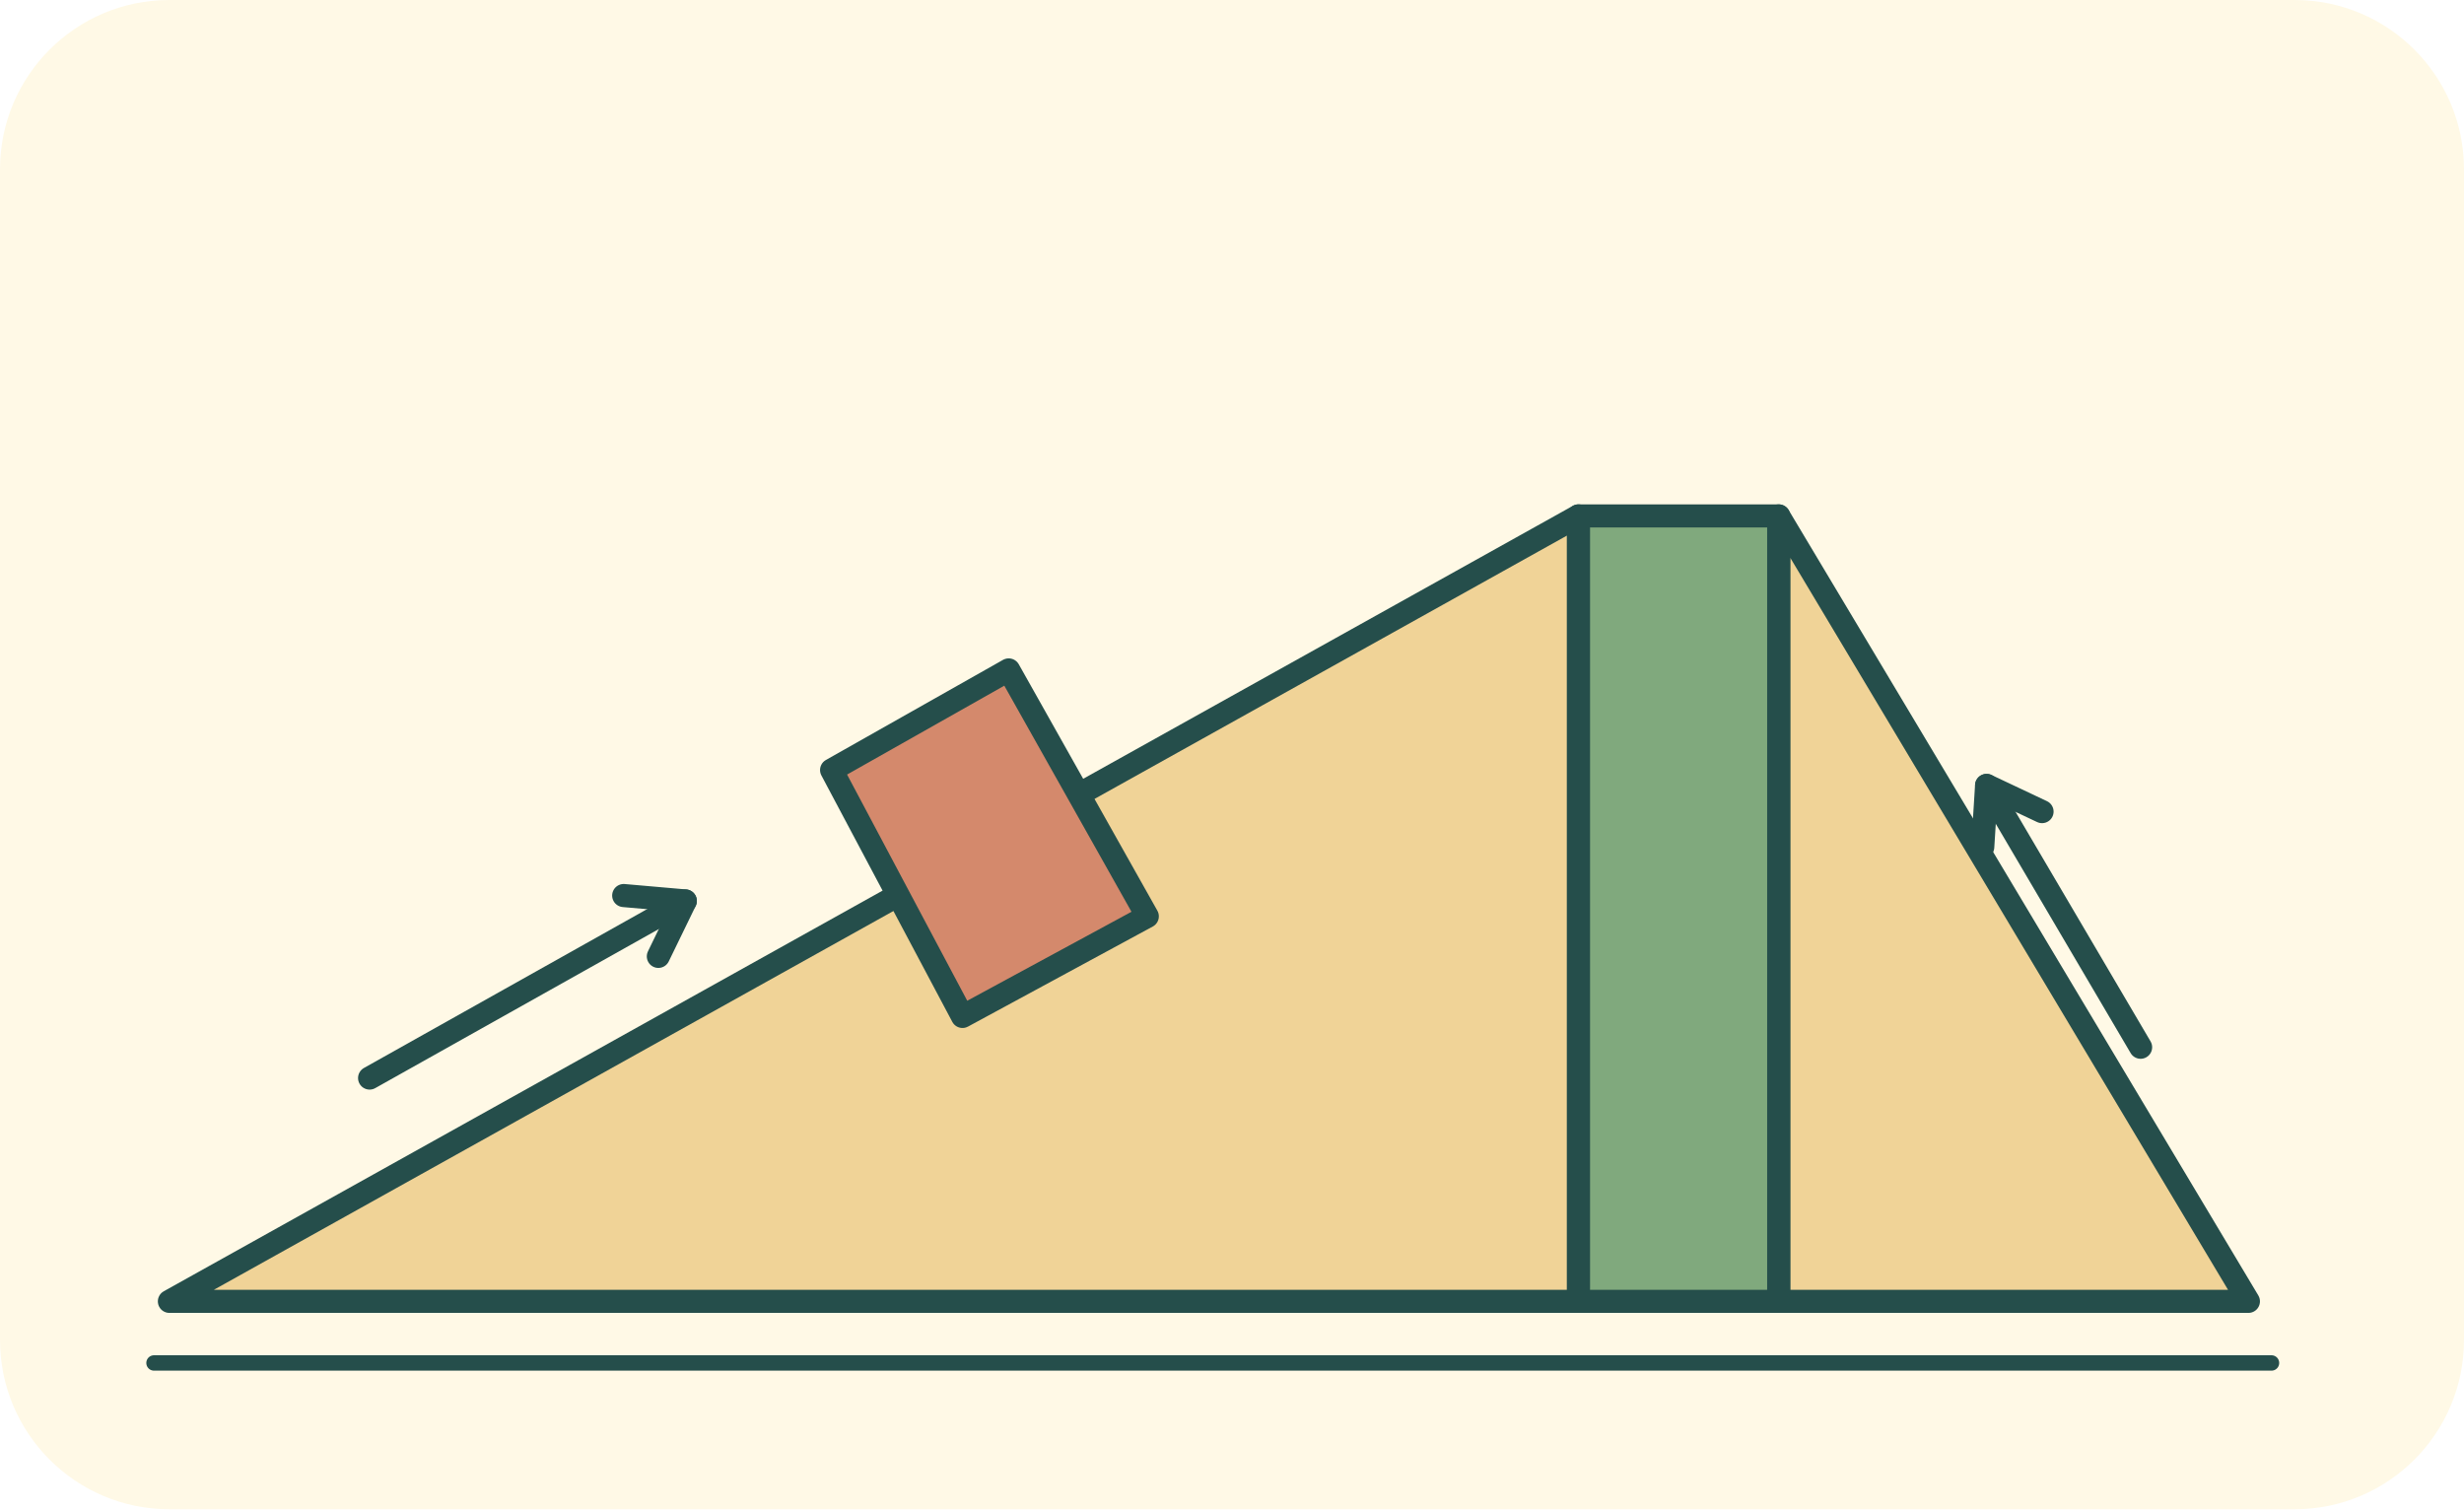
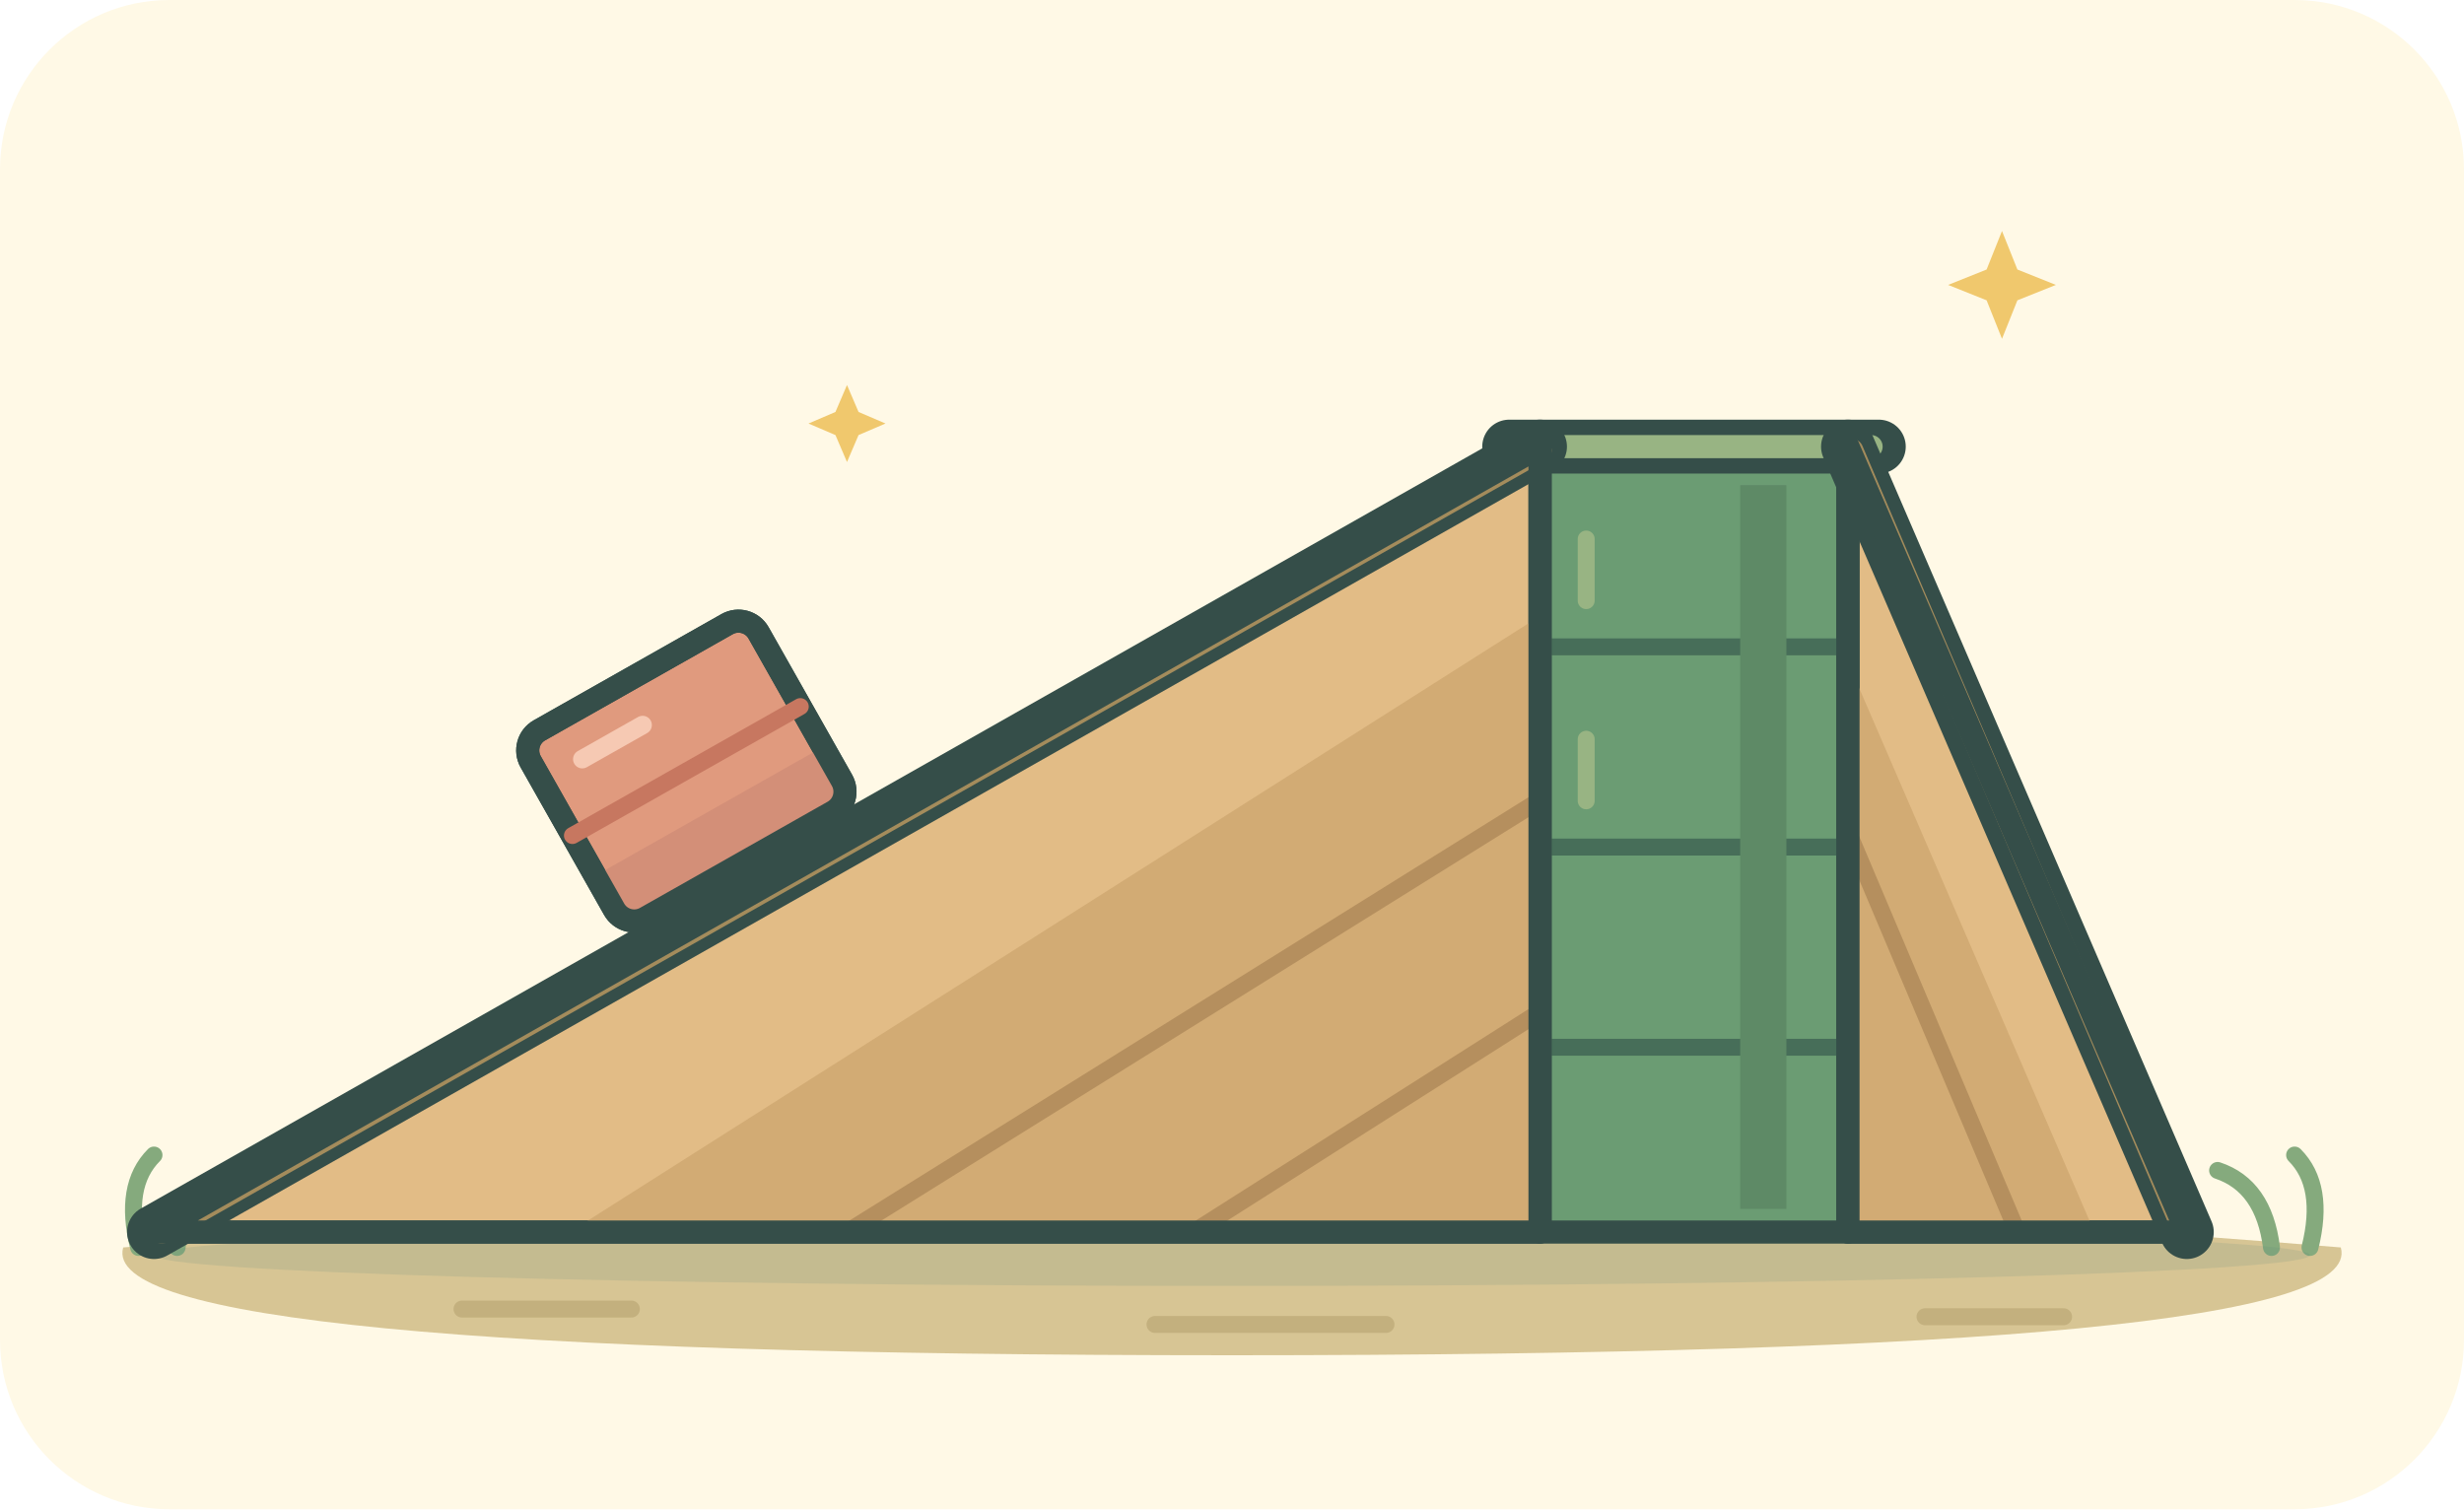
<svg xmlns="http://www.w3.org/2000/svg" viewBox="0 0 320 196" width="320" height="196" role="img" aria-labelledby="ramp-art-title">
  <rect width="320" height="196" rx="22" fill="#FFF9E6" />
-   <g stroke="#254E4B" stroke-width="3" stroke-linecap="round" stroke-linejoin="round">
-     <path d="M22 169 205 67v102Z" fill="#F0D397" />
-     <path d="M231 67 292 169h-61Z" fill="#F0D397" />
-     <rect x="205" y="67" width="26" height="102" rx="0" fill="#80A97D" />
-     <path d="m108 100 23-13 18 32-24 13Z" fill="#D4896C" />
-     <path d="M20 177h275" fill="none" stroke-width="2" />
-     <path d="M48 140L89 117" fill="none" stroke="#254E4B" />
-     <path d="M85.5 124.2L89 117 81.0 116.3" fill="none" stroke="#254E4B" />
-     <path d="M278 136L258 102" fill="none" stroke="#254E4B" />
-     <path d="M265.2 105.4L258 102 257.5 110.0" fill="none" stroke="#254E4B" />
+   <path d="M16 162Q160 150 304 162Q308 176 160 176Q12 176 16 162Z" fill="#D7C594" />
+   <path d="M60 170h22M150 172h30M250 171h18" fill="none" stroke="#C3B07E" stroke-width="2.2" stroke-linecap="round" />
+   <g fill="none" stroke="#85AA7D" stroke-width="2.2" stroke-linecap="round">
+     <path d="M18 162q-2-8 2-12M23 162q1-8 7-10M300 162q2-8-2-12M295 162q-1-8-7-10M150 160q0-6 4-8" />
+   </g>
+   <ellipse cx="160" cy="163" rx="140" ry="4" fill="#4E7E78" opacity=".14" />
+   <g stroke="#354E49" stroke-width="3" stroke-linecap="round" stroke-linejoin="round">
+     <path d="M200 58H240V160H200Z" fill="#6B9C73" />
+     <path d="M200 84H240M200 110H240M200 136H240" fill="none" stroke="#476E59" stroke-width="2.2" />
+     <path d="M229 63V157" fill="none" stroke="#5E8A66" stroke-width="6" stroke-linecap="butt" />
+     <path d="M206 70v8M206 96v8" fill="none" stroke="#98B483" stroke-width="2.2" />
+     <path d="M196 58H244" fill="none" stroke-width="7" />
+     <path d="M197 58H243" fill="none" stroke="#98B483" stroke-width="3" />
+     <path d="M20 160L200 58V160Z" fill="#E2BC86" />
+     <path d="M74.0 160L200 80V160Z" fill="#D2AB74" stroke="none" />
+     <path d="M110.0 160L200 103.9M155.0 160L200 131.4" fill="none" stroke="#B58F5E" stroke-width="2.2" />
+     <path d="M20 160L200 58" fill="none" stroke-width="7" />
+     <path d="M21 160L200 58.5" fill="none" stroke="#A48C5C" stroke-width="3" />
+     <path d="M240 58L284 160H240Z" fill="#E2BC86" />
+     <path d="M240 86L272 160H240Z" fill="#D2AB74" stroke="none" />
+     <path d="M240 108L262 160" fill="none" stroke="#B58F5E" stroke-width="2.2" />
+     <path d="M240 58L284 160" fill="none" stroke-width="7" />
+     <path d="M240.5 58.5L283.5 159.5" fill="none" stroke="#A48C5C" stroke-width="3" />
+     <path d="M20 160L200 58V160ZM240 58L284 160H240Z" fill="none" />
+     <g transform="translate(98 115.8) rotate(-29.5)">
+       <rect x="-17" y="-32" width="34" height="28" rx="3" fill="#E09A7E" />
+       <path d="M-16 -12H16V-5H-16Z" fill="#D38F78" stroke="none" />
+       <rect x="-17" y="-32" width="34" height="28" rx="3" fill="none" />
+       <path d="M-17 -18H17" fill="none" stroke="#C77760" stroke-width="2.2" />
+       <path d="M-11 -26h9" fill="none" stroke="#F6C9B3" stroke-width="2.4" />
+     </g>
+   </g>
+   <g fill="#F0C86D">
+     <path d="M260 30l2 5 5 2-5 2-2 5-2-5-5-2 5-2Z" />
+     <path d="M110 50l1.5 3.5 3.5 1.5-3.5 1.5-1.5 3.5-1.5-3.5-3.5-1.5 3.5-1.5Z" />
  </g>
</svg>
